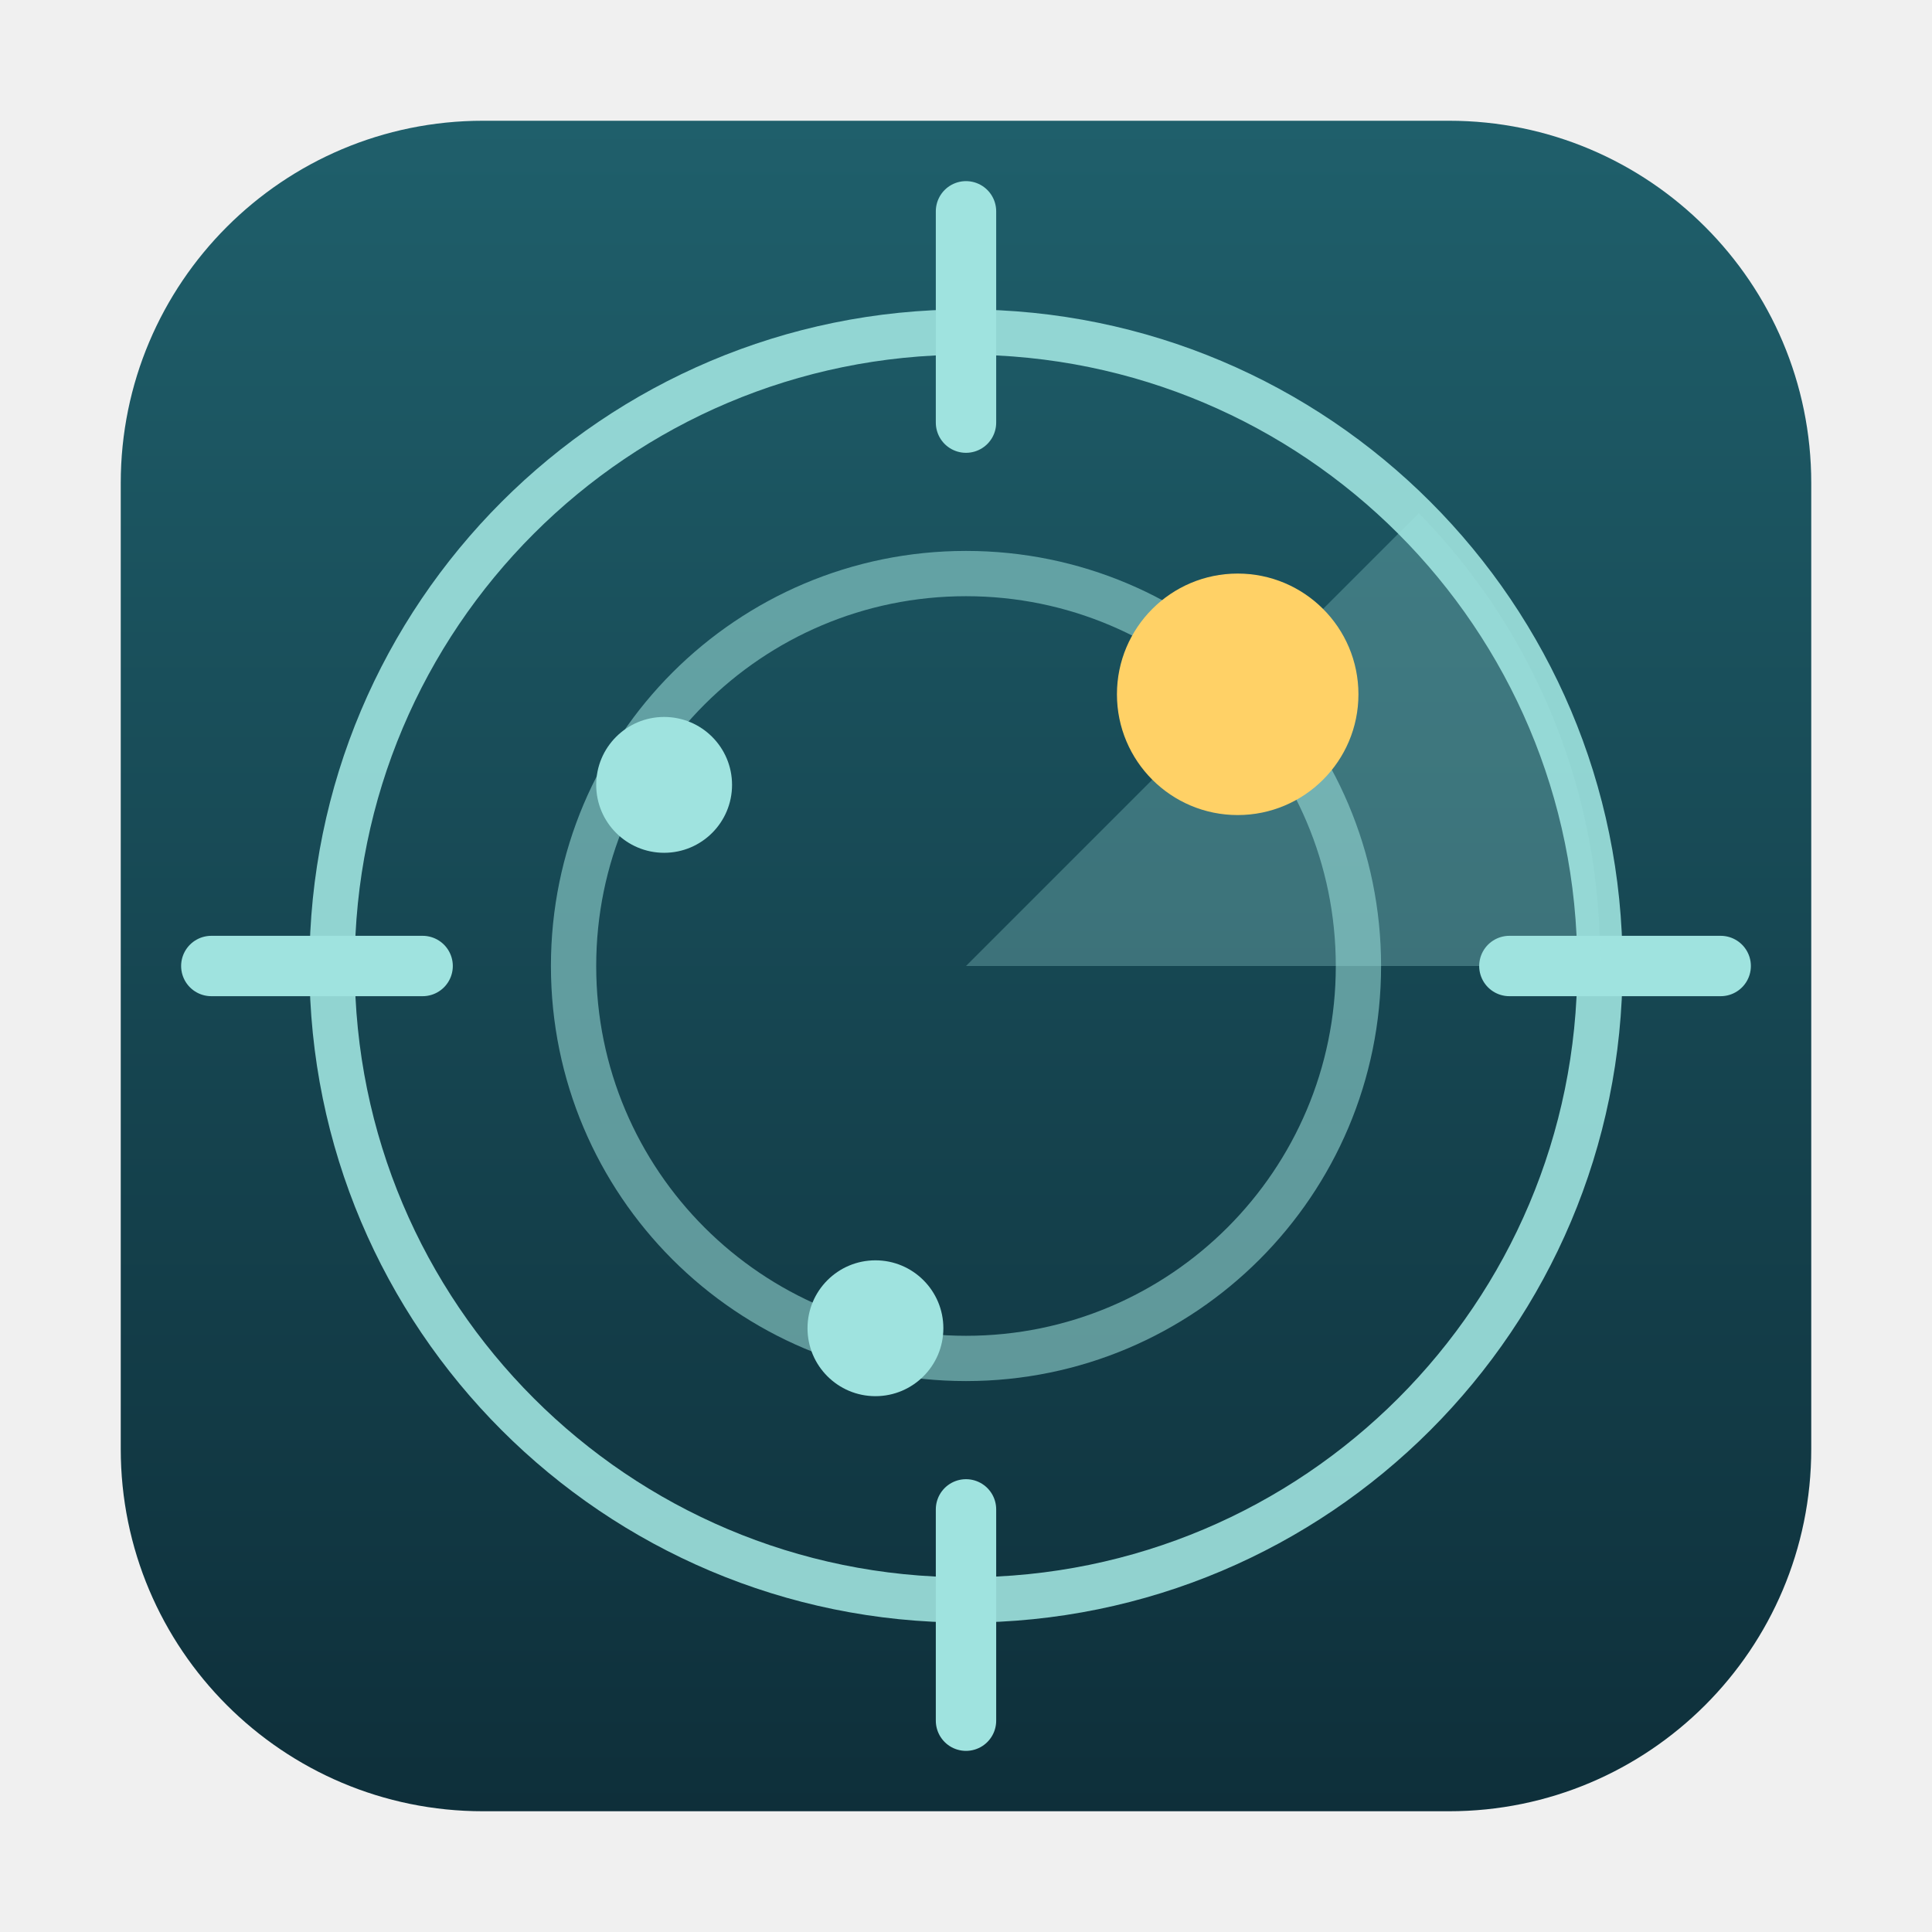
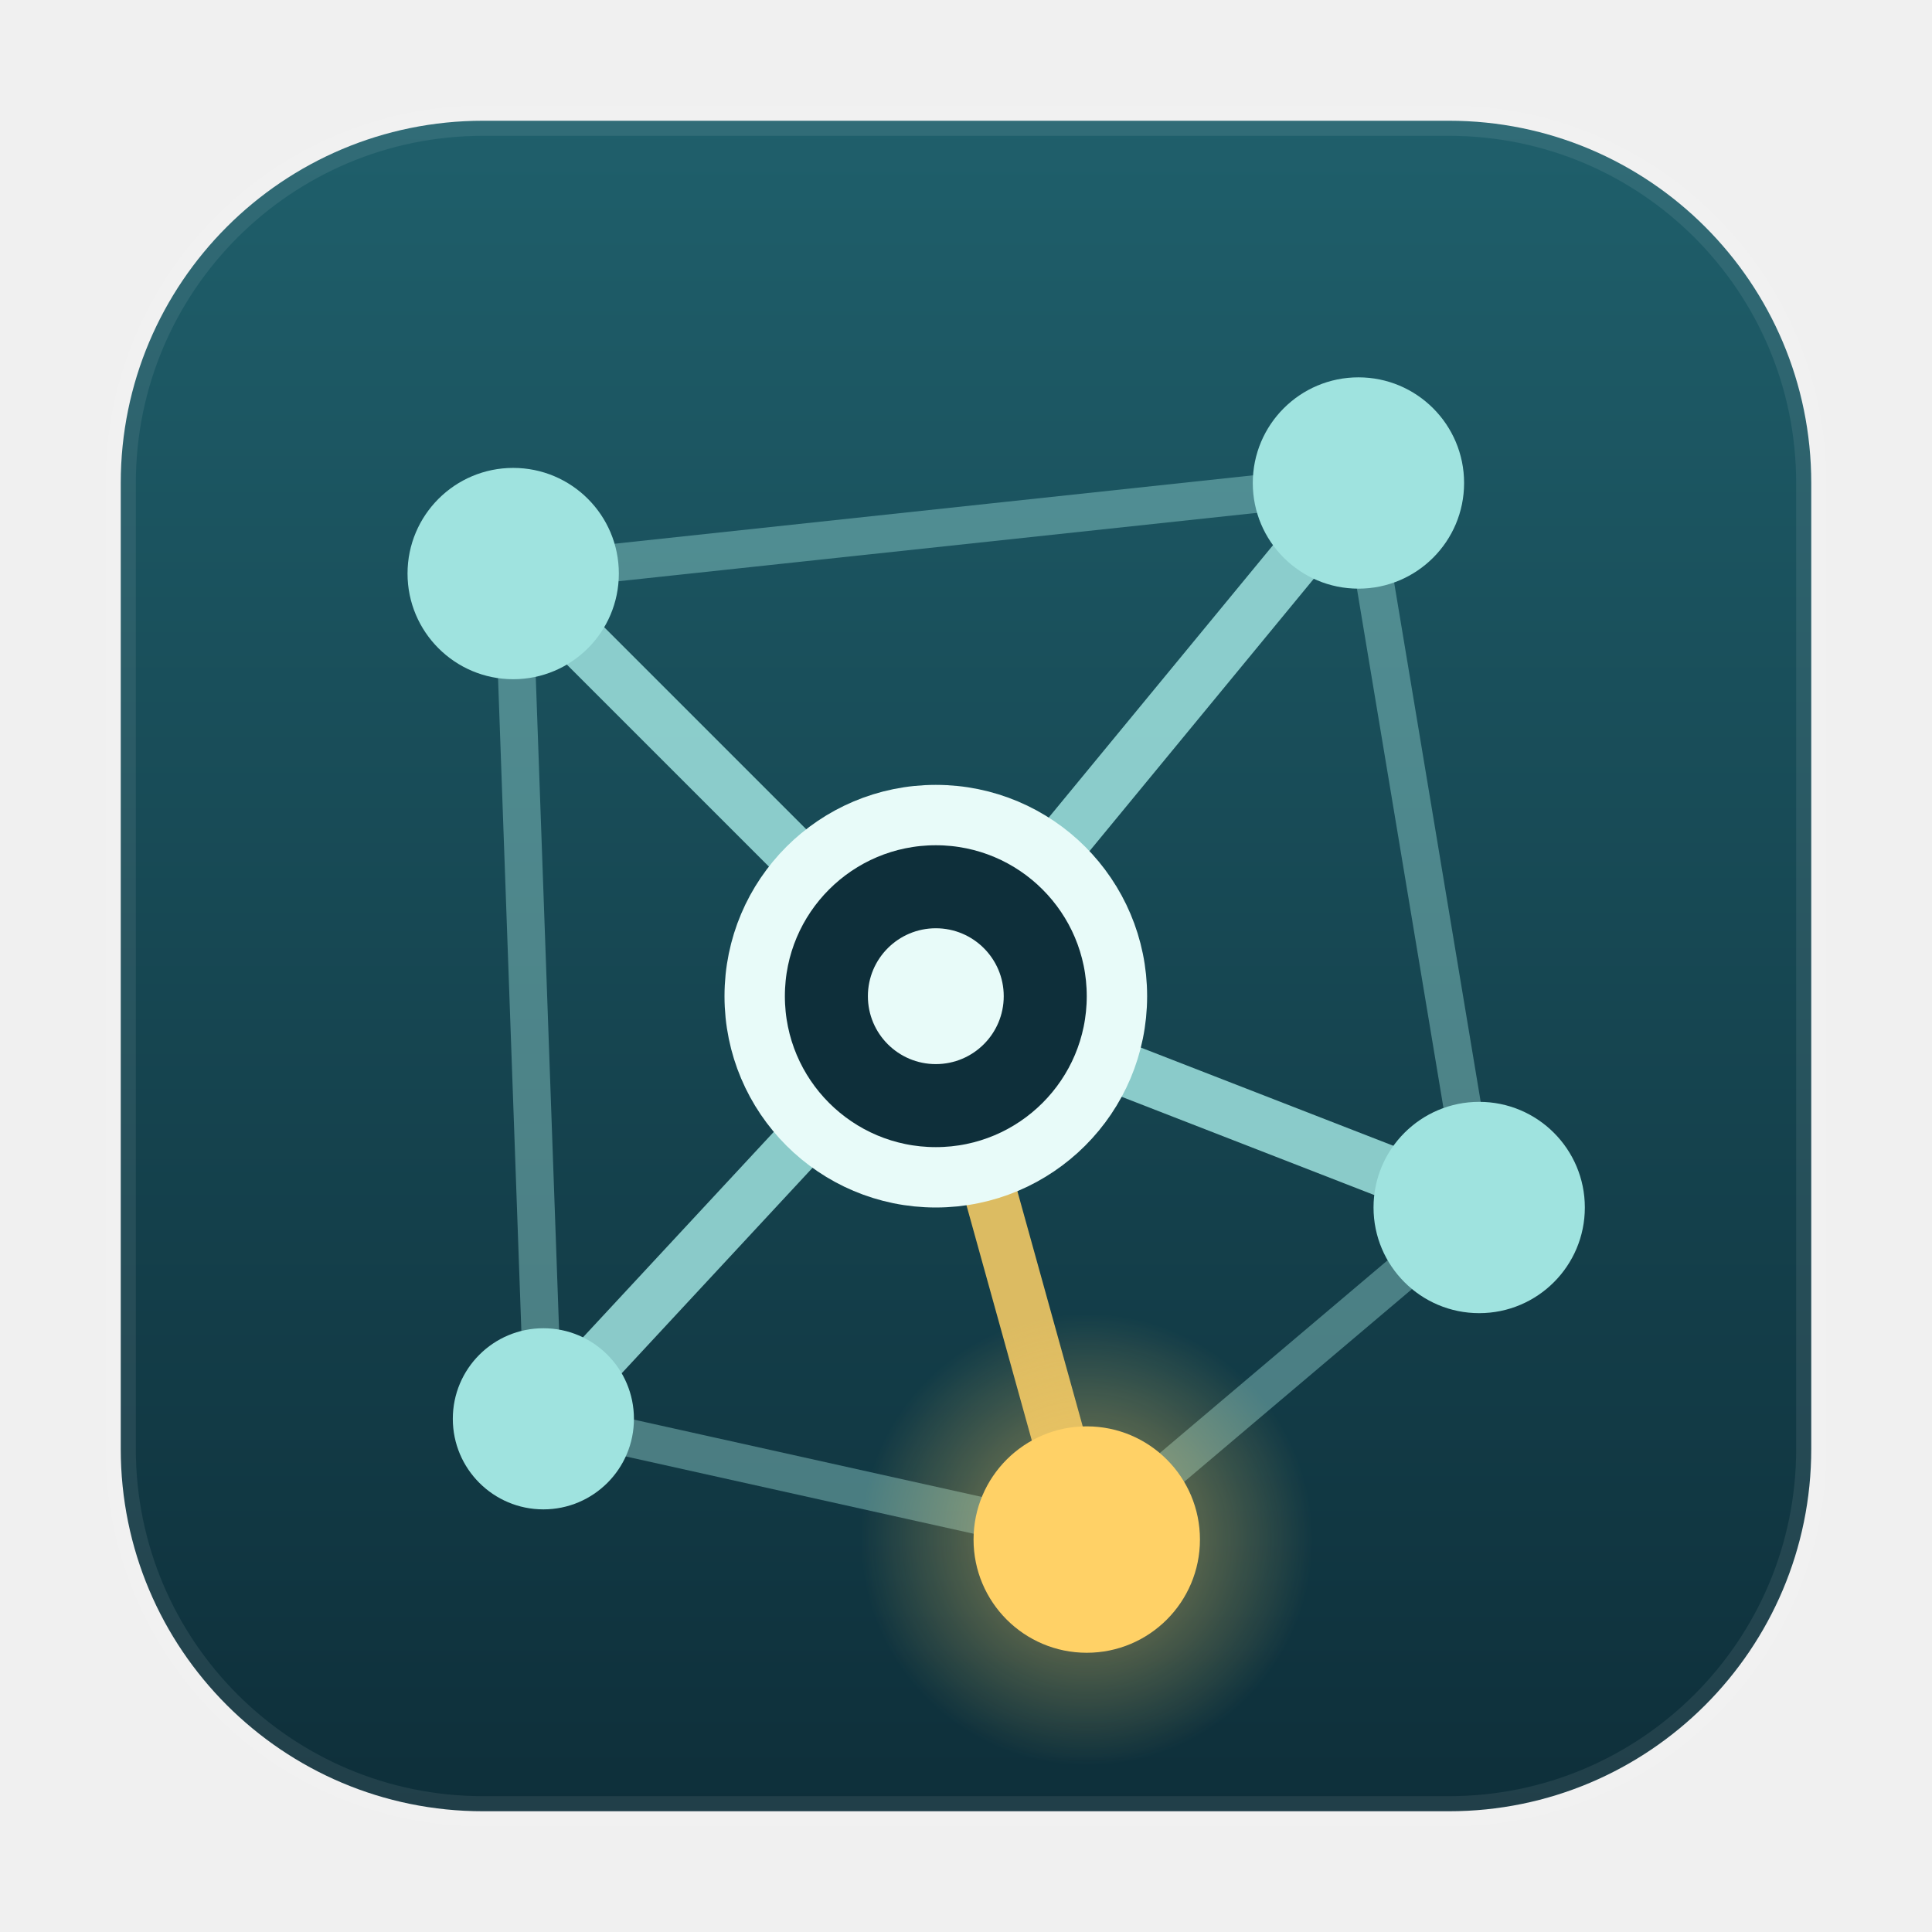
<svg xmlns="http://www.w3.org/2000/svg" viewBox="0 0 128 128">
  <defs>
    <linearGradient id="bg" x1="0" y1="0" x2="0" y2="1">
      <stop offset="0" stop-color="#1f5f6b" />
      <stop offset="1" stop-color="#0e2f3a" />
    </linearGradient>
+     <radialGradient id="glow" cx=".5" cy=".5" r=".5">
+       <stop offset="0" stop-color="#ffd166" stop-opacity=".55" />
+       <stop offset="1" stop-color="#ffd166" stop-opacity="0" />
+     </radialGradient>
  </defs>
  <rect x="8" y="8" width="112" height="112" rx="24" fill="url(#bg)" />
-   <g fill="none" stroke="#9fe3df" stroke-width="3">
-     <circle cx="64" cy="64" r="42" opacity=".9" />
-     <circle cx="64" cy="64" r="26" opacity=".55" />
-     <path d="M64 14v14M64 100v14M14 64h14M100 64h14" stroke-linecap="round" stroke-width="4" />
+   <rect x="8" y="8" width="112" height="112" rx="24" fill="none" stroke="#ffffff" stroke-opacity=".08" stroke-width="2" />
+   <g stroke="#9fe3df" stroke-linecap="round" fill="none">
+     <path stroke-width="3.5" opacity=".85" d="M62 66 L34 38 M62 66 L90 32 M62 66 L98 80 M62 66 L36 94" />
+     <path stroke-width="3.5" opacity=".85" stroke="#ffd166" d="M62 66 L72 102" />
+     <path stroke-width="2.5" opacity=".4" d="M34 38 L90 32 L98 80 M36 94 L72 102 L98 80 M34 38 L36 94" />
  </g>
-   <path d="M64 64 L94 34 A42 42 0 0 1 106 64 Z" fill="#9fe3df" opacity=".28" />
-   <circle cx="82" cy="46" r="8" fill="#ffd166" />
-   <circle cx="44" cy="52" r="4.5" fill="#9fe3df" />
-   <circle cx="58" cy="88" r="4.5" fill="#9fe3df" />
+   <circle cx="72" cy="102" r="15" fill="url(#glow)" />
+   <circle cx="72" cy="102" r="7.5" fill="#ffd166" />
+   <g fill="#9fe3df">
+     <circle cx="34" cy="38" r="7" />
+     <circle cx="90" cy="32" r="7" />
+     <circle cx="98" cy="80" r="7" />
+     <circle cx="36" cy="94" r="6" />
+   </g>
+   <circle cx="62" cy="66" r="12" fill="#0e2f3a" stroke="#e8fbf9" stroke-width="4" />
+   <circle cx="62" cy="66" r="4.5" fill="#e8fbf9" />
</svg>
